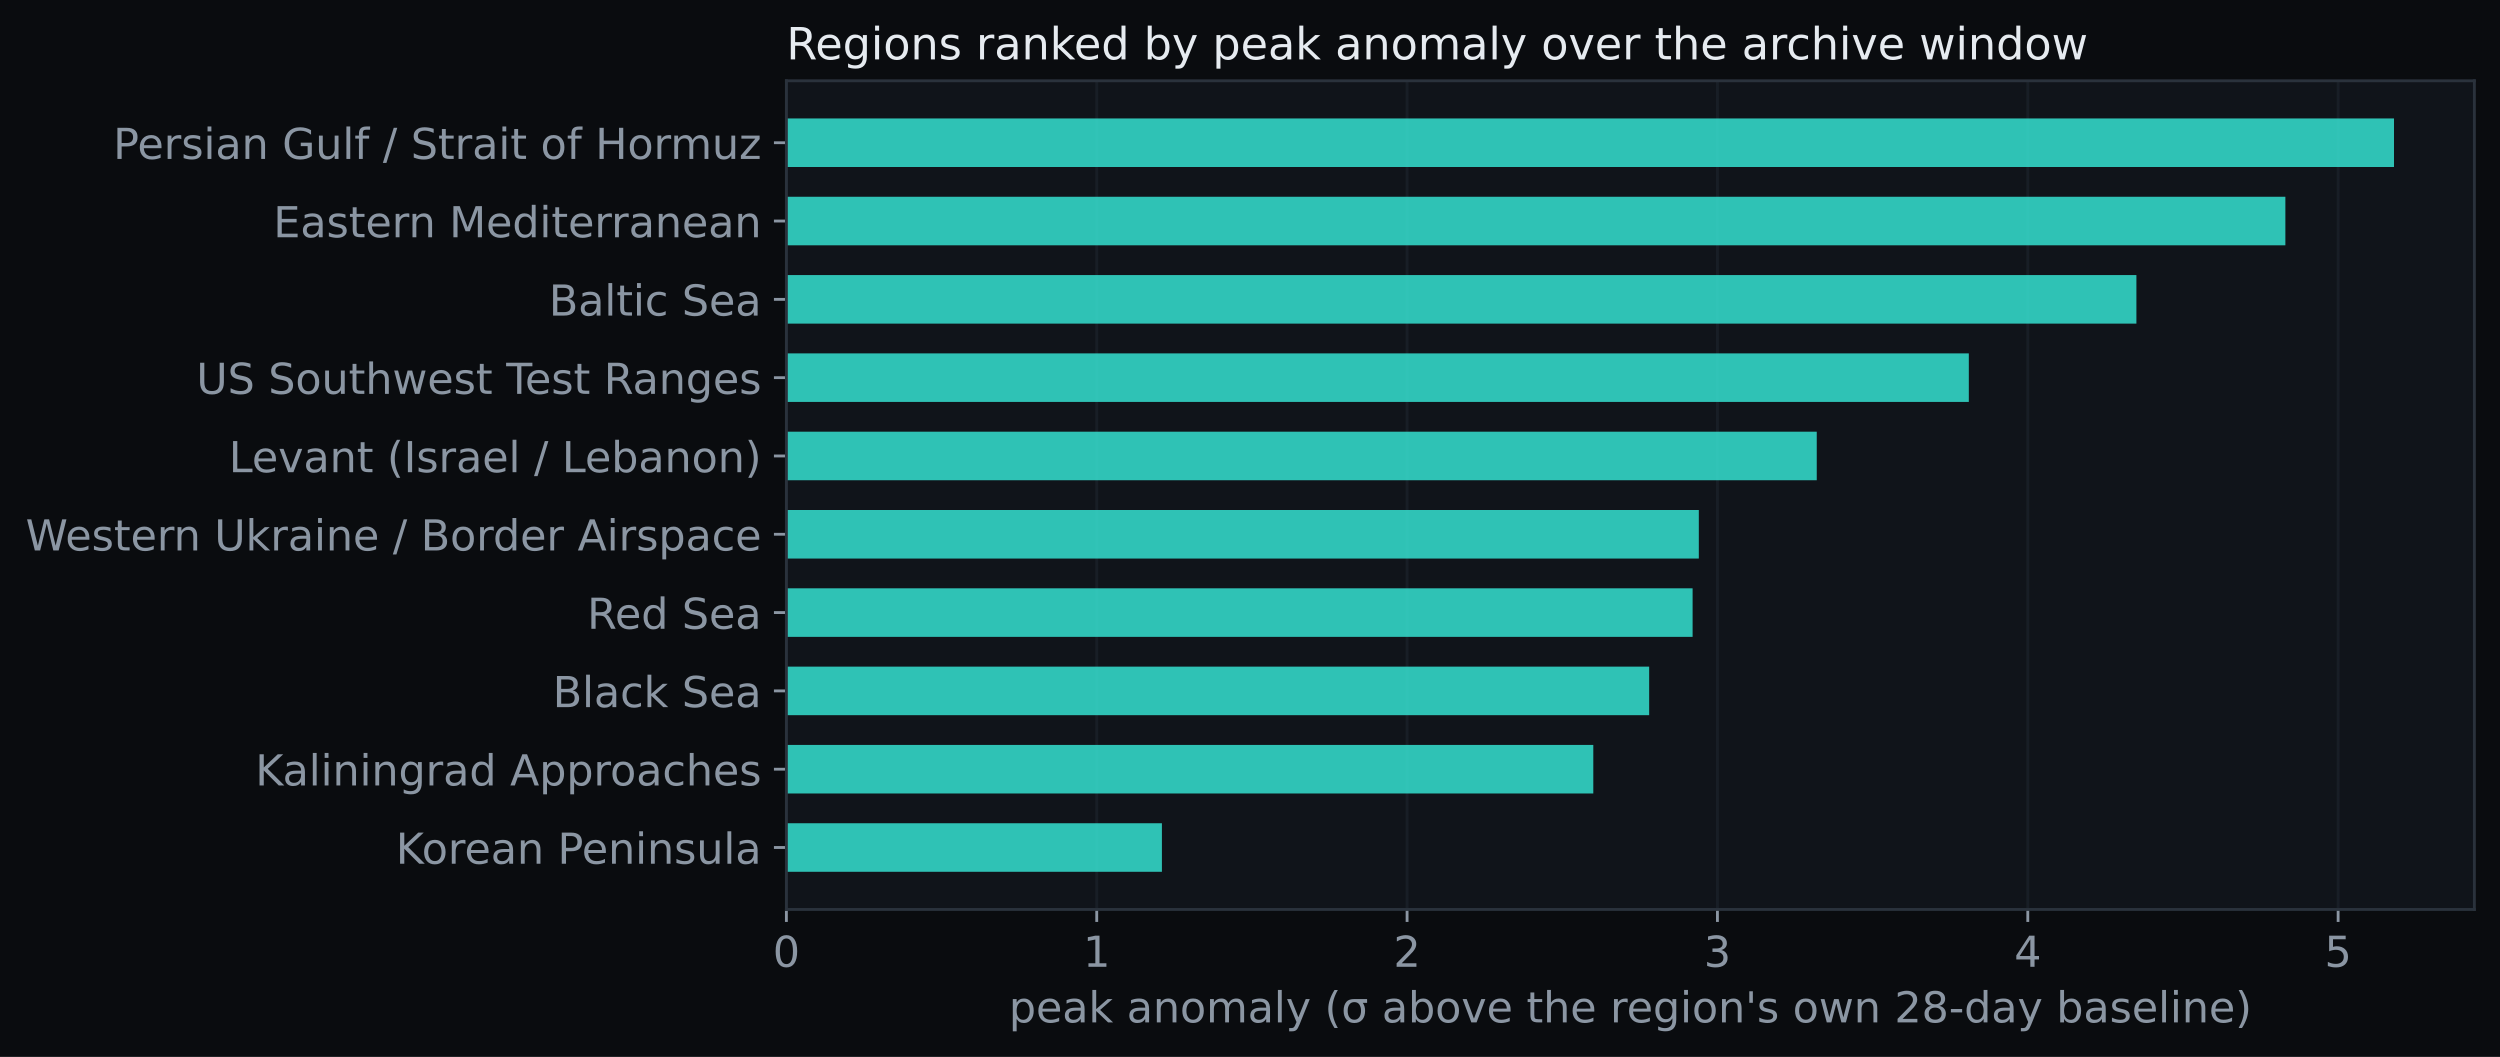
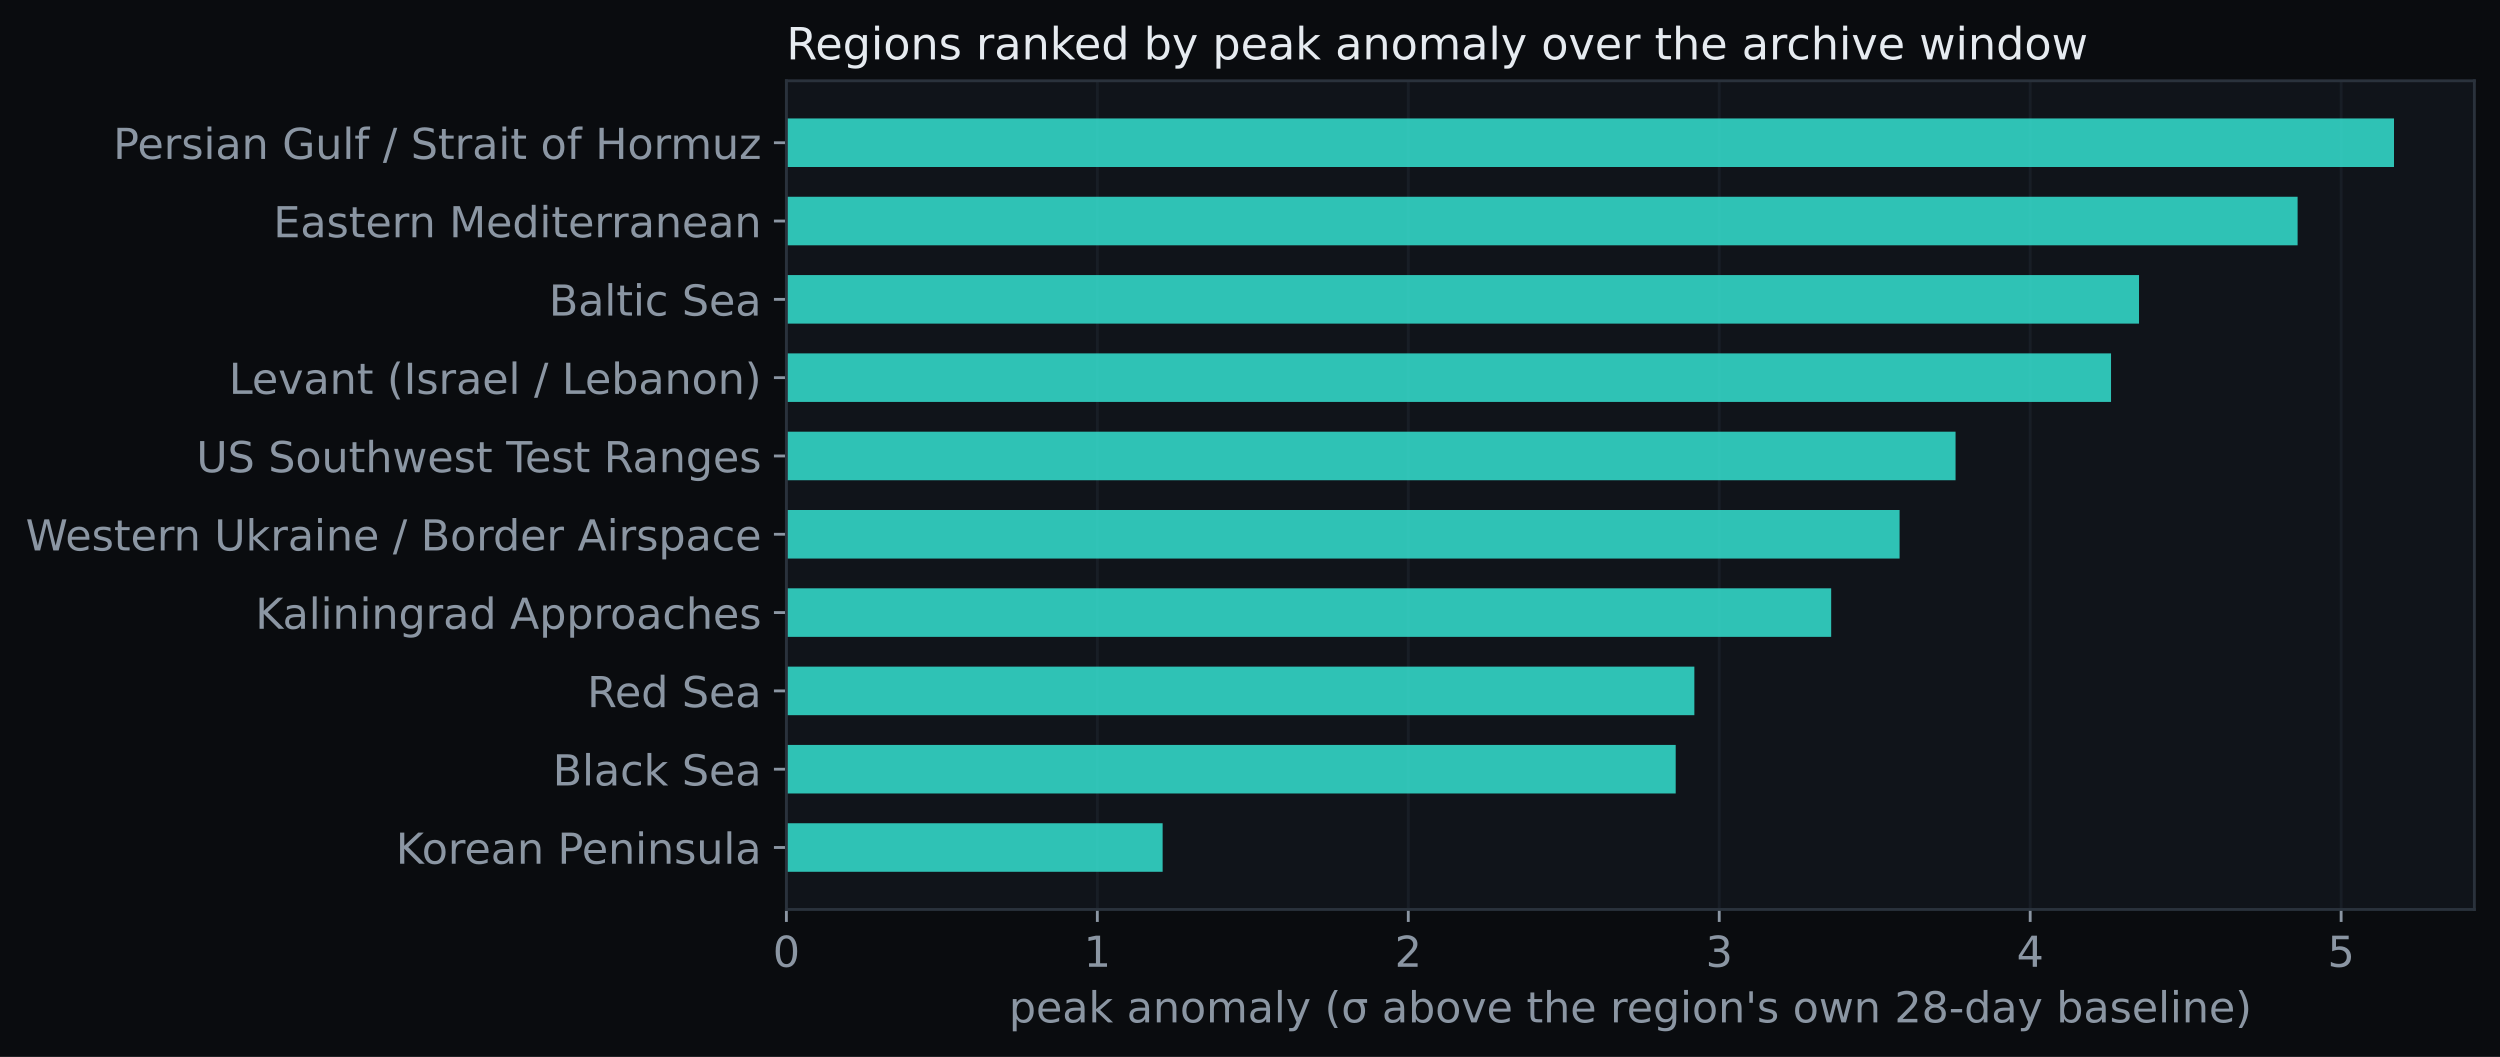
<svg xmlns="http://www.w3.org/2000/svg" xmlns:xlink="http://www.w3.org/1999/xlink" width="702.464pt" height="296.974pt" viewBox="0 0 702.464 296.974" version="1.1">
  <defs>
    <style type="text/css">*{stroke-linejoin: round; stroke-linecap: butt}</style>
  </defs>
  <g id="figure_1">
    <g id="patch_1">
      <path d="M 0 296.974  L 702.464 296.974  L 702.464 0  L 0 0  z " style="fill: #0a0c0f" />
    </g>
    <g id="axes_1">
      <g id="patch_2">
        <path d="M 220.964 255.546  L 695.264 255.546  L 695.264 22.698  L 220.964 22.698  z " style="fill: #10141a" />
      </g>
      <g id="matplotlib.axis_1">
        <g id="xtick_1">
          <g id="line2d_1">
-             <path d="M 220.964 255.546  L 220.964 22.698  " clip-path="url(#p4edfbb8c50)" style="fill: none; stroke: #2a323c; stroke-opacity: 0.35; stroke-width: 0.8; stroke-linecap: square" />
+             <path d="M 220.964 255.546  L 220.964 22.698  " clip-path="url(#pbcda19f27e)" style="fill: none; stroke: #2a323c; stroke-opacity: 0.35; stroke-width: 0.8; stroke-linecap: square" />
          </g>
          <g id="line2d_2">
            <defs>
-               <path id="me87c4d148b" d="M 0 0  L 0 3.5  " style="stroke: #8b96a3; stroke-width: 0.8" />
+               <path id="m89ddcd83ce" d="M 0 0  L 0 3.5  " style="stroke: #8b96a3; stroke-width: 0.8" />
            </defs>
            <g>
-               <use xlink:href="#me87c4d148b" x="220.964" y="255.546" style="fill: #8b96a3; stroke: #8b96a3; stroke-width: 0.8" />
+               <use xlink:href="#m89ddcd83ce" x="220.964" y="255.546" style="fill: #8b96a3; stroke: #8b96a3; stroke-width: 0.8" />
            </g>
          </g>
          <g id="text_1">
            <text style="font-size: 12px; font-family: 'DejaVu Sans'; text-anchor: middle; fill: #8b96a3" x="220.964" y="271.664" transform="rotate(-0 220.9638 271.6642)">0</text>
          </g>
        </g>
        <g id="xtick_2">
          <g id="line2d_3">
-             <path d="M 308.167 255.546  L 308.167 22.698  " clip-path="url(#p4edfbb8c50)" style="fill: none; stroke: #2a323c; stroke-opacity: 0.35; stroke-width: 0.8; stroke-linecap: square" />
+             <path d="M 308.336 255.546  L 308.336 22.698  " clip-path="url(#pbcda19f27e)" style="fill: none; stroke: #2a323c; stroke-opacity: 0.35; stroke-width: 0.8; stroke-linecap: square" />
          </g>
          <g id="line2d_4">
            <g>
-               <use xlink:href="#me87c4d148b" x="308.167" y="255.546" style="fill: #8b96a3; stroke: #8b96a3; stroke-width: 0.8" />
+               <use xlink:href="#m89ddcd83ce" x="308.336" y="255.546" style="fill: #8b96a3; stroke: #8b96a3; stroke-width: 0.8" />
            </g>
          </g>
          <g id="text_2">
-             <text style="font-size: 12px; font-family: 'DejaVu Sans'; text-anchor: middle; fill: #8b96a3" x="308.167" y="271.664" transform="rotate(-0 308.1673 271.6642)">1</text>
+             <text style="font-size: 12px; font-family: 'DejaVu Sans'; text-anchor: middle; fill: #8b96a3" x="308.336" y="271.664" transform="rotate(-0 308.336 271.6642)">1</text>
          </g>
        </g>
        <g id="xtick_3">
          <g id="line2d_5">
-             <path d="M 395.371 255.546  L 395.371 22.698  " clip-path="url(#p4edfbb8c50)" style="fill: none; stroke: #2a323c; stroke-opacity: 0.35; stroke-width: 0.8; stroke-linecap: square" />
+             <path d="M 395.708 255.546  L 395.708 22.698  " clip-path="url(#pbcda19f27e)" style="fill: none; stroke: #2a323c; stroke-opacity: 0.35; stroke-width: 0.8; stroke-linecap: square" />
          </g>
          <g id="line2d_6">
            <g>
-               <use xlink:href="#me87c4d148b" x="395.371" y="255.546" style="fill: #8b96a3; stroke: #8b96a3; stroke-width: 0.8" />
+               <use xlink:href="#m89ddcd83ce" x="395.708" y="255.546" style="fill: #8b96a3; stroke: #8b96a3; stroke-width: 0.8" />
            </g>
          </g>
          <g id="text_3">
-             <text style="font-size: 12px; font-family: 'DejaVu Sans'; text-anchor: middle; fill: #8b96a3" x="395.371" y="271.664" transform="rotate(-0 395.3708 271.6642)">2</text>
+             <text style="font-size: 12px; font-family: 'DejaVu Sans'; text-anchor: middle; fill: #8b96a3" x="395.708" y="271.664" transform="rotate(-0 395.7082 271.6642)">2</text>
          </g>
        </g>
        <g id="xtick_4">
          <g id="line2d_7">
-             <path d="M 482.574 255.546  L 482.574 22.698  " clip-path="url(#p4edfbb8c50)" style="fill: none; stroke: #2a323c; stroke-opacity: 0.35; stroke-width: 0.8; stroke-linecap: square" />
+             <path d="M 483.08 255.546  L 483.08 22.698  " clip-path="url(#pbcda19f27e)" style="fill: none; stroke: #2a323c; stroke-opacity: 0.35; stroke-width: 0.8; stroke-linecap: square" />
          </g>
          <g id="line2d_8">
            <g>
-               <use xlink:href="#me87c4d148b" x="482.574" y="255.546" style="fill: #8b96a3; stroke: #8b96a3; stroke-width: 0.8" />
+               <use xlink:href="#m89ddcd83ce" x="483.08" y="255.546" style="fill: #8b96a3; stroke: #8b96a3; stroke-width: 0.8" />
            </g>
          </g>
          <g id="text_4">
-             <text style="font-size: 12px; font-family: 'DejaVu Sans'; text-anchor: middle; fill: #8b96a3" x="482.574" y="271.664" transform="rotate(-0 482.5743 271.6642)">3</text>
+             <text style="font-size: 12px; font-family: 'DejaVu Sans'; text-anchor: middle; fill: #8b96a3" x="483.08" y="271.664" transform="rotate(-0 483.0804 271.6642)">3</text>
          </g>
        </g>
        <g id="xtick_5">
          <g id="line2d_9">
-             <path d="M 569.778 255.546  L 569.778 22.698  " clip-path="url(#p4edfbb8c50)" style="fill: none; stroke: #2a323c; stroke-opacity: 0.35; stroke-width: 0.8; stroke-linecap: square" />
+             <path d="M 570.453 255.546  L 570.453 22.698  " clip-path="url(#pbcda19f27e)" style="fill: none; stroke: #2a323c; stroke-opacity: 0.35; stroke-width: 0.8; stroke-linecap: square" />
          </g>
          <g id="line2d_10">
            <g>
-               <use xlink:href="#me87c4d148b" x="569.778" y="255.546" style="fill: #8b96a3; stroke: #8b96a3; stroke-width: 0.8" />
+               <use xlink:href="#m89ddcd83ce" x="570.453" y="255.546" style="fill: #8b96a3; stroke: #8b96a3; stroke-width: 0.8" />
            </g>
          </g>
          <g id="text_5">
-             <text style="font-size: 12px; font-family: 'DejaVu Sans'; text-anchor: middle; fill: #8b96a3" x="569.778" y="271.664" transform="rotate(-0 569.7779 271.6642)">4</text>
+             <text style="font-size: 12px; font-family: 'DejaVu Sans'; text-anchor: middle; fill: #8b96a3" x="570.453" y="271.664" transform="rotate(-0 570.4526 271.6642)">4</text>
          </g>
        </g>
        <g id="xtick_6">
          <g id="line2d_11">
-             <path d="M 656.981 255.546  L 656.981 22.698  " clip-path="url(#p4edfbb8c50)" style="fill: none; stroke: #2a323c; stroke-opacity: 0.35; stroke-width: 0.8; stroke-linecap: square" />
+             <path d="M 657.825 255.546  L 657.825 22.698  " clip-path="url(#pbcda19f27e)" style="fill: none; stroke: #2a323c; stroke-opacity: 0.35; stroke-width: 0.8; stroke-linecap: square" />
          </g>
          <g id="line2d_12">
            <g>
-               <use xlink:href="#me87c4d148b" x="656.981" y="255.546" style="fill: #8b96a3; stroke: #8b96a3; stroke-width: 0.8" />
+               <use xlink:href="#m89ddcd83ce" x="657.825" y="255.546" style="fill: #8b96a3; stroke: #8b96a3; stroke-width: 0.8" />
            </g>
          </g>
          <g id="text_6">
-             <text style="font-size: 12px; font-family: 'DejaVu Sans'; text-anchor: middle; fill: #8b96a3" x="656.981" y="271.664" transform="rotate(-0 656.9814 271.6642)">5</text>
+             <text style="font-size: 12px; font-family: 'DejaVu Sans'; text-anchor: middle; fill: #8b96a3" x="657.825" y="271.664" transform="rotate(-0 657.8248 271.6642)">5</text>
          </g>
        </g>
        <g id="text_7">
          <text style="font-size: 12px; font-family: 'DejaVu Sans'; text-anchor: middle; fill: #8b96a3" x="458.114" y="287.278" transform="rotate(-0 458.1137 287.2779)">peak anomaly (σ above the region's own 28-day baseline)</text>
        </g>
      </g>
      <g id="matplotlib.axis_2">
        <g id="ytick_1">
          <g id="line2d_13">
-             <path d="M 220.964 238.141  L 695.264 238.141  " clip-path="url(#p4edfbb8c50)" style="fill: none; stroke: #2a323c; stroke-opacity: 0; stroke-width: 0.8; stroke-linecap: square" />
+             <path d="M 220.964 238.141  L 695.264 238.141  " clip-path="url(#pbcda19f27e)" style="fill: none; stroke: #2a323c; stroke-opacity: 0; stroke-width: 0.8; stroke-linecap: square" />
          </g>
          <g id="line2d_14">
            <defs>
-               <path id="m186c1a3183" d="M 0 0  L -3.5 0  " style="stroke: #8b96a3; stroke-width: 0.8" />
+               <path id="m66443c3b43" d="M 0 0  L -3.5 0  " style="stroke: #8b96a3; stroke-width: 0.8" />
            </defs>
            <g>
-               <use xlink:href="#m186c1a3183" x="220.964" y="238.141" style="fill: #8b96a3; stroke: #8b96a3; stroke-width: 0.8" />
+               <use xlink:href="#m66443c3b43" x="220.964" y="238.141" style="fill: #8b96a3; stroke: #8b96a3; stroke-width: 0.8" />
            </g>
          </g>
          <g id="text_8">
            <text style="font-size: 12px; font-family: 'DejaVu Sans'; text-anchor: end; fill: #8b96a3" x="213.964" y="242.7" transform="rotate(-0 213.9638 242.6998)">Korean Peninsula</text>
          </g>
        </g>
        <g id="ytick_2">
          <g id="line2d_15">
-             <path d="M 220.964 216.137  L 695.264 216.137  " clip-path="url(#p4edfbb8c50)" style="fill: none; stroke: #2a323c; stroke-opacity: 0; stroke-width: 0.8; stroke-linecap: square" />
+             <path d="M 220.964 216.137  L 695.264 216.137  " clip-path="url(#pbcda19f27e)" style="fill: none; stroke: #2a323c; stroke-opacity: 0; stroke-width: 0.8; stroke-linecap: square" />
          </g>
          <g id="line2d_16">
            <g>
-               <use xlink:href="#m186c1a3183" x="220.964" y="216.137" style="fill: #8b96a3; stroke: #8b96a3; stroke-width: 0.8" />
+               <use xlink:href="#m66443c3b43" x="220.964" y="216.137" style="fill: #8b96a3; stroke: #8b96a3; stroke-width: 0.8" />
            </g>
          </g>
          <g id="text_9">
-             <text style="font-size: 12px; font-family: 'DejaVu Sans'; text-anchor: end; fill: #8b96a3" x="213.964" y="220.696" transform="rotate(-0 213.9638 220.6957)">Kaliningrad Approaches</text>
+             <text style="font-size: 12px; font-family: 'DejaVu Sans'; text-anchor: end; fill: #8b96a3" x="213.964" y="220.696" transform="rotate(-0 213.9638 220.6957)">Black Sea</text>
          </g>
        </g>
        <g id="ytick_3">
          <g id="line2d_17">
-             <path d="M 220.964 194.132  L 695.264 194.132  " clip-path="url(#p4edfbb8c50)" style="fill: none; stroke: #2a323c; stroke-opacity: 0; stroke-width: 0.8; stroke-linecap: square" />
+             <path d="M 220.964 194.132  L 695.264 194.132  " clip-path="url(#pbcda19f27e)" style="fill: none; stroke: #2a323c; stroke-opacity: 0; stroke-width: 0.8; stroke-linecap: square" />
          </g>
          <g id="line2d_18">
            <g>
-               <use xlink:href="#m186c1a3183" x="220.964" y="194.132" style="fill: #8b96a3; stroke: #8b96a3; stroke-width: 0.8" />
+               <use xlink:href="#m66443c3b43" x="220.964" y="194.132" style="fill: #8b96a3; stroke: #8b96a3; stroke-width: 0.8" />
            </g>
          </g>
          <g id="text_10">
-             <text style="font-size: 12px; font-family: 'DejaVu Sans'; text-anchor: end; fill: #8b96a3" x="213.964" y="198.692" transform="rotate(-0 213.9638 198.6915)">Black Sea</text>
+             <text style="font-size: 12px; font-family: 'DejaVu Sans'; text-anchor: end; fill: #8b96a3" x="213.964" y="198.692" transform="rotate(-0 213.9638 198.6915)">Red Sea</text>
          </g>
        </g>
        <g id="ytick_4">
          <g id="line2d_19">
-             <path d="M 220.964 172.128  L 695.264 172.128  " clip-path="url(#p4edfbb8c50)" style="fill: none; stroke: #2a323c; stroke-opacity: 0; stroke-width: 0.8; stroke-linecap: square" />
+             <path d="M 220.964 172.128  L 695.264 172.128  " clip-path="url(#pbcda19f27e)" style="fill: none; stroke: #2a323c; stroke-opacity: 0; stroke-width: 0.8; stroke-linecap: square" />
          </g>
          <g id="line2d_20">
            <g>
-               <use xlink:href="#m186c1a3183" x="220.964" y="172.128" style="fill: #8b96a3; stroke: #8b96a3; stroke-width: 0.8" />
+               <use xlink:href="#m66443c3b43" x="220.964" y="172.128" style="fill: #8b96a3; stroke: #8b96a3; stroke-width: 0.8" />
            </g>
          </g>
          <g id="text_11">
-             <text style="font-size: 12px; font-family: 'DejaVu Sans'; text-anchor: end; fill: #8b96a3" x="213.964" y="176.687" transform="rotate(-0 213.9638 176.6873)">Red Sea</text>
+             <text style="font-size: 12px; font-family: 'DejaVu Sans'; text-anchor: end; fill: #8b96a3" x="213.964" y="176.687" transform="rotate(-0 213.9638 176.6873)">Kaliningrad Approaches</text>
          </g>
        </g>
        <g id="ytick_5">
          <g id="line2d_21">
-             <path d="M 220.964 150.124  L 695.264 150.124  " clip-path="url(#p4edfbb8c50)" style="fill: none; stroke: #2a323c; stroke-opacity: 0; stroke-width: 0.8; stroke-linecap: square" />
+             <path d="M 220.964 150.124  L 695.264 150.124  " clip-path="url(#pbcda19f27e)" style="fill: none; stroke: #2a323c; stroke-opacity: 0; stroke-width: 0.8; stroke-linecap: square" />
          </g>
          <g id="line2d_22">
            <g>
-               <use xlink:href="#m186c1a3183" x="220.964" y="150.124" style="fill: #8b96a3; stroke: #8b96a3; stroke-width: 0.8" />
+               <use xlink:href="#m66443c3b43" x="220.964" y="150.124" style="fill: #8b96a3; stroke: #8b96a3; stroke-width: 0.8" />
            </g>
          </g>
          <g id="text_12">
            <text style="font-size: 12px; font-family: 'DejaVu Sans'; text-anchor: end; fill: #8b96a3" x="213.964" y="154.683" transform="rotate(-0 213.9638 154.6832)">Western Ukraine / Border Airspace</text>
          </g>
        </g>
        <g id="ytick_6">
          <g id="line2d_23">
-             <path d="M 220.964 128.12  L 695.264 128.12  " clip-path="url(#p4edfbb8c50)" style="fill: none; stroke: #2a323c; stroke-opacity: 0; stroke-width: 0.8; stroke-linecap: square" />
+             <path d="M 220.964 128.12  L 695.264 128.12  " clip-path="url(#pbcda19f27e)" style="fill: none; stroke: #2a323c; stroke-opacity: 0; stroke-width: 0.8; stroke-linecap: square" />
          </g>
          <g id="line2d_24">
            <g>
-               <use xlink:href="#m186c1a3183" x="220.964" y="128.12" style="fill: #8b96a3; stroke: #8b96a3; stroke-width: 0.8" />
+               <use xlink:href="#m66443c3b43" x="220.964" y="128.12" style="fill: #8b96a3; stroke: #8b96a3; stroke-width: 0.8" />
            </g>
          </g>
          <g id="text_13">
-             <text style="font-size: 12px; font-family: 'DejaVu Sans'; text-anchor: end; fill: #8b96a3" x="213.964" y="132.679" transform="rotate(-0 213.9638 132.679)">Levant (Israel / Lebanon)</text>
+             <text style="font-size: 12px; font-family: 'DejaVu Sans'; text-anchor: end; fill: #8b96a3" x="213.964" y="132.679" transform="rotate(-0 213.9638 132.679)">US Southwest Test Ranges</text>
          </g>
        </g>
        <g id="ytick_7">
          <g id="line2d_25">
-             <path d="M 220.964 106.116  L 695.264 106.116  " clip-path="url(#p4edfbb8c50)" style="fill: none; stroke: #2a323c; stroke-opacity: 0; stroke-width: 0.8; stroke-linecap: square" />
+             <path d="M 220.964 106.116  L 695.264 106.116  " clip-path="url(#pbcda19f27e)" style="fill: none; stroke: #2a323c; stroke-opacity: 0; stroke-width: 0.8; stroke-linecap: square" />
          </g>
          <g id="line2d_26">
            <g>
-               <use xlink:href="#m186c1a3183" x="220.964" y="106.116" style="fill: #8b96a3; stroke: #8b96a3; stroke-width: 0.8" />
+               <use xlink:href="#m66443c3b43" x="220.964" y="106.116" style="fill: #8b96a3; stroke: #8b96a3; stroke-width: 0.8" />
            </g>
          </g>
          <g id="text_14">
-             <text style="font-size: 12px; font-family: 'DejaVu Sans'; text-anchor: end; fill: #8b96a3" x="213.964" y="110.675" transform="rotate(-0 213.9638 110.6749)">US Southwest Test Ranges</text>
+             <text style="font-size: 12px; font-family: 'DejaVu Sans'; text-anchor: end; fill: #8b96a3" x="213.964" y="110.675" transform="rotate(-0 213.9638 110.6749)">Levant (Israel / Lebanon)</text>
          </g>
        </g>
        <g id="ytick_8">
          <g id="line2d_27">
-             <path d="M 220.964 84.112  L 695.264 84.112  " clip-path="url(#p4edfbb8c50)" style="fill: none; stroke: #2a323c; stroke-opacity: 0; stroke-width: 0.8; stroke-linecap: square" />
+             <path d="M 220.964 84.112  L 695.264 84.112  " clip-path="url(#pbcda19f27e)" style="fill: none; stroke: #2a323c; stroke-opacity: 0; stroke-width: 0.8; stroke-linecap: square" />
          </g>
          <g id="line2d_28">
            <g>
-               <use xlink:href="#m186c1a3183" x="220.964" y="84.112" style="fill: #8b96a3; stroke: #8b96a3; stroke-width: 0.8" />
+               <use xlink:href="#m66443c3b43" x="220.964" y="84.112" style="fill: #8b96a3; stroke: #8b96a3; stroke-width: 0.8" />
            </g>
          </g>
          <g id="text_15">
            <text style="font-size: 12px; font-family: 'DejaVu Sans'; text-anchor: end; fill: #8b96a3" x="213.964" y="88.671" transform="rotate(-0 213.9638 88.67071)">Baltic Sea</text>
          </g>
        </g>
        <g id="ytick_9">
          <g id="line2d_29">
-             <path d="M 220.964 62.107  L 695.264 62.107  " clip-path="url(#p4edfbb8c50)" style="fill: none; stroke: #2a323c; stroke-opacity: 0; stroke-width: 0.8; stroke-linecap: square" />
+             <path d="M 220.964 62.107  L 695.264 62.107  " clip-path="url(#pbcda19f27e)" style="fill: none; stroke: #2a323c; stroke-opacity: 0; stroke-width: 0.8; stroke-linecap: square" />
          </g>
          <g id="line2d_30">
            <g>
-               <use xlink:href="#m186c1a3183" x="220.964" y="62.107" style="fill: #8b96a3; stroke: #8b96a3; stroke-width: 0.8" />
+               <use xlink:href="#m66443c3b43" x="220.964" y="62.107" style="fill: #8b96a3; stroke: #8b96a3; stroke-width: 0.8" />
            </g>
          </g>
          <g id="text_16">
            <text style="font-size: 12px; font-family: 'DejaVu Sans'; text-anchor: end; fill: #8b96a3" x="213.964" y="66.667" transform="rotate(-0 213.9638 66.66656)">Eastern Mediterranean</text>
          </g>
        </g>
        <g id="ytick_10">
          <g id="line2d_31">
-             <path d="M 220.964 40.103  L 695.264 40.103  " clip-path="url(#p4edfbb8c50)" style="fill: none; stroke: #2a323c; stroke-opacity: 0; stroke-width: 0.8; stroke-linecap: square" />
+             <path d="M 220.964 40.103  L 695.264 40.103  " clip-path="url(#pbcda19f27e)" style="fill: none; stroke: #2a323c; stroke-opacity: 0; stroke-width: 0.8; stroke-linecap: square" />
          </g>
          <g id="line2d_32">
            <g>
-               <use xlink:href="#m186c1a3183" x="220.964" y="40.103" style="fill: #8b96a3; stroke: #8b96a3; stroke-width: 0.8" />
+               <use xlink:href="#m66443c3b43" x="220.964" y="40.103" style="fill: #8b96a3; stroke: #8b96a3; stroke-width: 0.8" />
            </g>
          </g>
          <g id="text_17">
            <text style="font-size: 12px; font-family: 'DejaVu Sans'; text-anchor: end; fill: #8b96a3" x="213.964" y="44.662" transform="rotate(-0 213.9638 44.6624)">Persian Gulf / Strait of Hormuz</text>
          </g>
        </g>
      </g>
      <g id="patch_3">
-         <path d="M 220.964 244.962  L 326.48 244.962  L 326.48 231.319  L 220.964 231.319  z " clip-path="url(#p4edfbb8c50)" style="fill: #35e0d0; opacity: 0.85" />
+         <path d="M 220.964 244.962  L 326.684 244.962  L 326.684 231.319  L 220.964 231.319  z " clip-path="url(#pbcda19f27e)" style="fill: #35e0d0; opacity: 0.85" />
      </g>
      <g id="patch_4">
-         <path d="M 220.964 222.958  L 447.693 222.958  L 447.693 209.315  L 220.964 209.315  z " clip-path="url(#p4edfbb8c50)" style="fill: #35e0d0; opacity: 0.85" />
+         <path d="M 220.964 222.958  L 470.848 222.958  L 470.848 209.315  L 220.964 209.315  z " clip-path="url(#pbcda19f27e)" style="fill: #35e0d0; opacity: 0.85" />
      </g>
      <g id="patch_5">
-         <path d="M 220.964 200.954  L 463.39 200.954  L 463.39 187.311  L 220.964 187.311  z " clip-path="url(#p4edfbb8c50)" style="fill: #35e0d0; opacity: 0.85" />
+         <path d="M 220.964 200.954  L 476.091 200.954  L 476.091 187.311  L 220.964 187.311  z " clip-path="url(#pbcda19f27e)" style="fill: #35e0d0; opacity: 0.85" />
      </g>
      <g id="patch_6">
-         <path d="M 220.964 178.95  L 475.598 178.95  L 475.598 165.307  L 220.964 165.307  z " clip-path="url(#p4edfbb8c50)" style="fill: #35e0d0; opacity: 0.85" />
+         <path d="M 220.964 178.95  L 514.534 178.95  L 514.534 165.307  L 220.964 165.307  z " clip-path="url(#pbcda19f27e)" style="fill: #35e0d0; opacity: 0.85" />
      </g>
      <g id="patch_7">
-         <path d="M 220.964 156.945  L 477.342 156.945  L 477.342 143.303  L 220.964 143.303  z " clip-path="url(#p4edfbb8c50)" style="fill: #35e0d0; opacity: 0.85" />
+         <path d="M 220.964 156.945  L 533.756 156.945  L 533.756 143.303  L 220.964 143.303  z " clip-path="url(#pbcda19f27e)" style="fill: #35e0d0; opacity: 0.85" />
      </g>
      <g id="patch_8">
-         <path d="M 220.964 134.941  L 510.479 134.941  L 510.479 121.299  L 220.964 121.299  z " clip-path="url(#p4edfbb8c50)" style="fill: #35e0d0; opacity: 0.85" />
+         <path d="M 220.964 134.941  L 549.483 134.941  L 549.483 121.299  L 220.964 121.299  z " clip-path="url(#pbcda19f27e)" style="fill: #35e0d0; opacity: 0.85" />
      </g>
      <g id="patch_9">
-         <path d="M 220.964 112.937  L 553.209 112.937  L 553.209 99.295  L 220.964 99.295  z " clip-path="url(#p4edfbb8c50)" style="fill: #35e0d0; opacity: 0.85" />
+         <path d="M 220.964 112.937  L 593.169 112.937  L 593.169 99.295  L 220.964 99.295  z " clip-path="url(#pbcda19f27e)" style="fill: #35e0d0; opacity: 0.85" />
      </g>
      <g id="patch_10">
-         <path d="M 220.964 90.933  L 600.299 90.933  L 600.299 77.29  L 220.964 77.29  z " clip-path="url(#p4edfbb8c50)" style="fill: #35e0d0; opacity: 0.85" />
+         <path d="M 220.964 90.933  L 601.033 90.933  L 601.033 77.29  L 220.964 77.29  z " clip-path="url(#pbcda19f27e)" style="fill: #35e0d0; opacity: 0.85" />
      </g>
      <g id="patch_11">
-         <path d="M 220.964 68.929  L 642.157 68.929  L 642.157 55.286  L 220.964 55.286  z " clip-path="url(#p4edfbb8c50)" style="fill: #35e0d0; opacity: 0.85" />
+         <path d="M 220.964 68.929  L 645.593 68.929  L 645.593 55.286  L 220.964 55.286  z " clip-path="url(#pbcda19f27e)" style="fill: #35e0d0; opacity: 0.85" />
      </g>
      <g id="patch_12">
-         <path d="M 220.964 46.925  L 672.678 46.925  L 672.678 33.282  L 220.964 33.282  z " clip-path="url(#p4edfbb8c50)" style="fill: #35e0d0; opacity: 0.85" />
+         <path d="M 220.964 46.925  L 672.678 46.925  L 672.678 33.282  L 220.964 33.282  z " clip-path="url(#pbcda19f27e)" style="fill: #35e0d0; opacity: 0.85" />
      </g>
      <g id="patch_13">
        <path d="M 220.964 255.546  L 220.964 22.698  " style="fill: none; stroke: #2a323c; stroke-width: 0.8; stroke-linejoin: miter; stroke-linecap: square" />
      </g>
      <g id="patch_14">
        <path d="M 695.264 255.546  L 695.264 22.698  " style="fill: none; stroke: #2a323c; stroke-width: 0.8; stroke-linejoin: miter; stroke-linecap: square" />
      </g>
      <g id="patch_15">
        <path d="M 220.964 255.546  L 695.264 255.546  " style="fill: none; stroke: #2a323c; stroke-width: 0.8; stroke-linejoin: miter; stroke-linecap: square" />
      </g>
      <g id="patch_16">
        <path d="M 220.964 22.698  L 695.264 22.698  " style="fill: none; stroke: #2a323c; stroke-width: 0.8; stroke-linejoin: miter; stroke-linecap: square" />
      </g>
      <g id="text_18">
        <text style="font-size: 12.5px; font-family: 'DejaVu Sans'; text-anchor: start; fill: #e6ebf0" x="220.964" y="16.698" transform="rotate(-0 220.9638 16.69805)">Regions ranked by peak anomaly over the archive window</text>
      </g>
    </g>
  </g>
  <defs>
-     <clipPath id="p4edfbb8c50">
+     <clipPath id="pbcda19f27e">
      <rect x="220.964" y="22.698" width="474.3" height="232.848" />
    </clipPath>
  </defs>
</svg>
